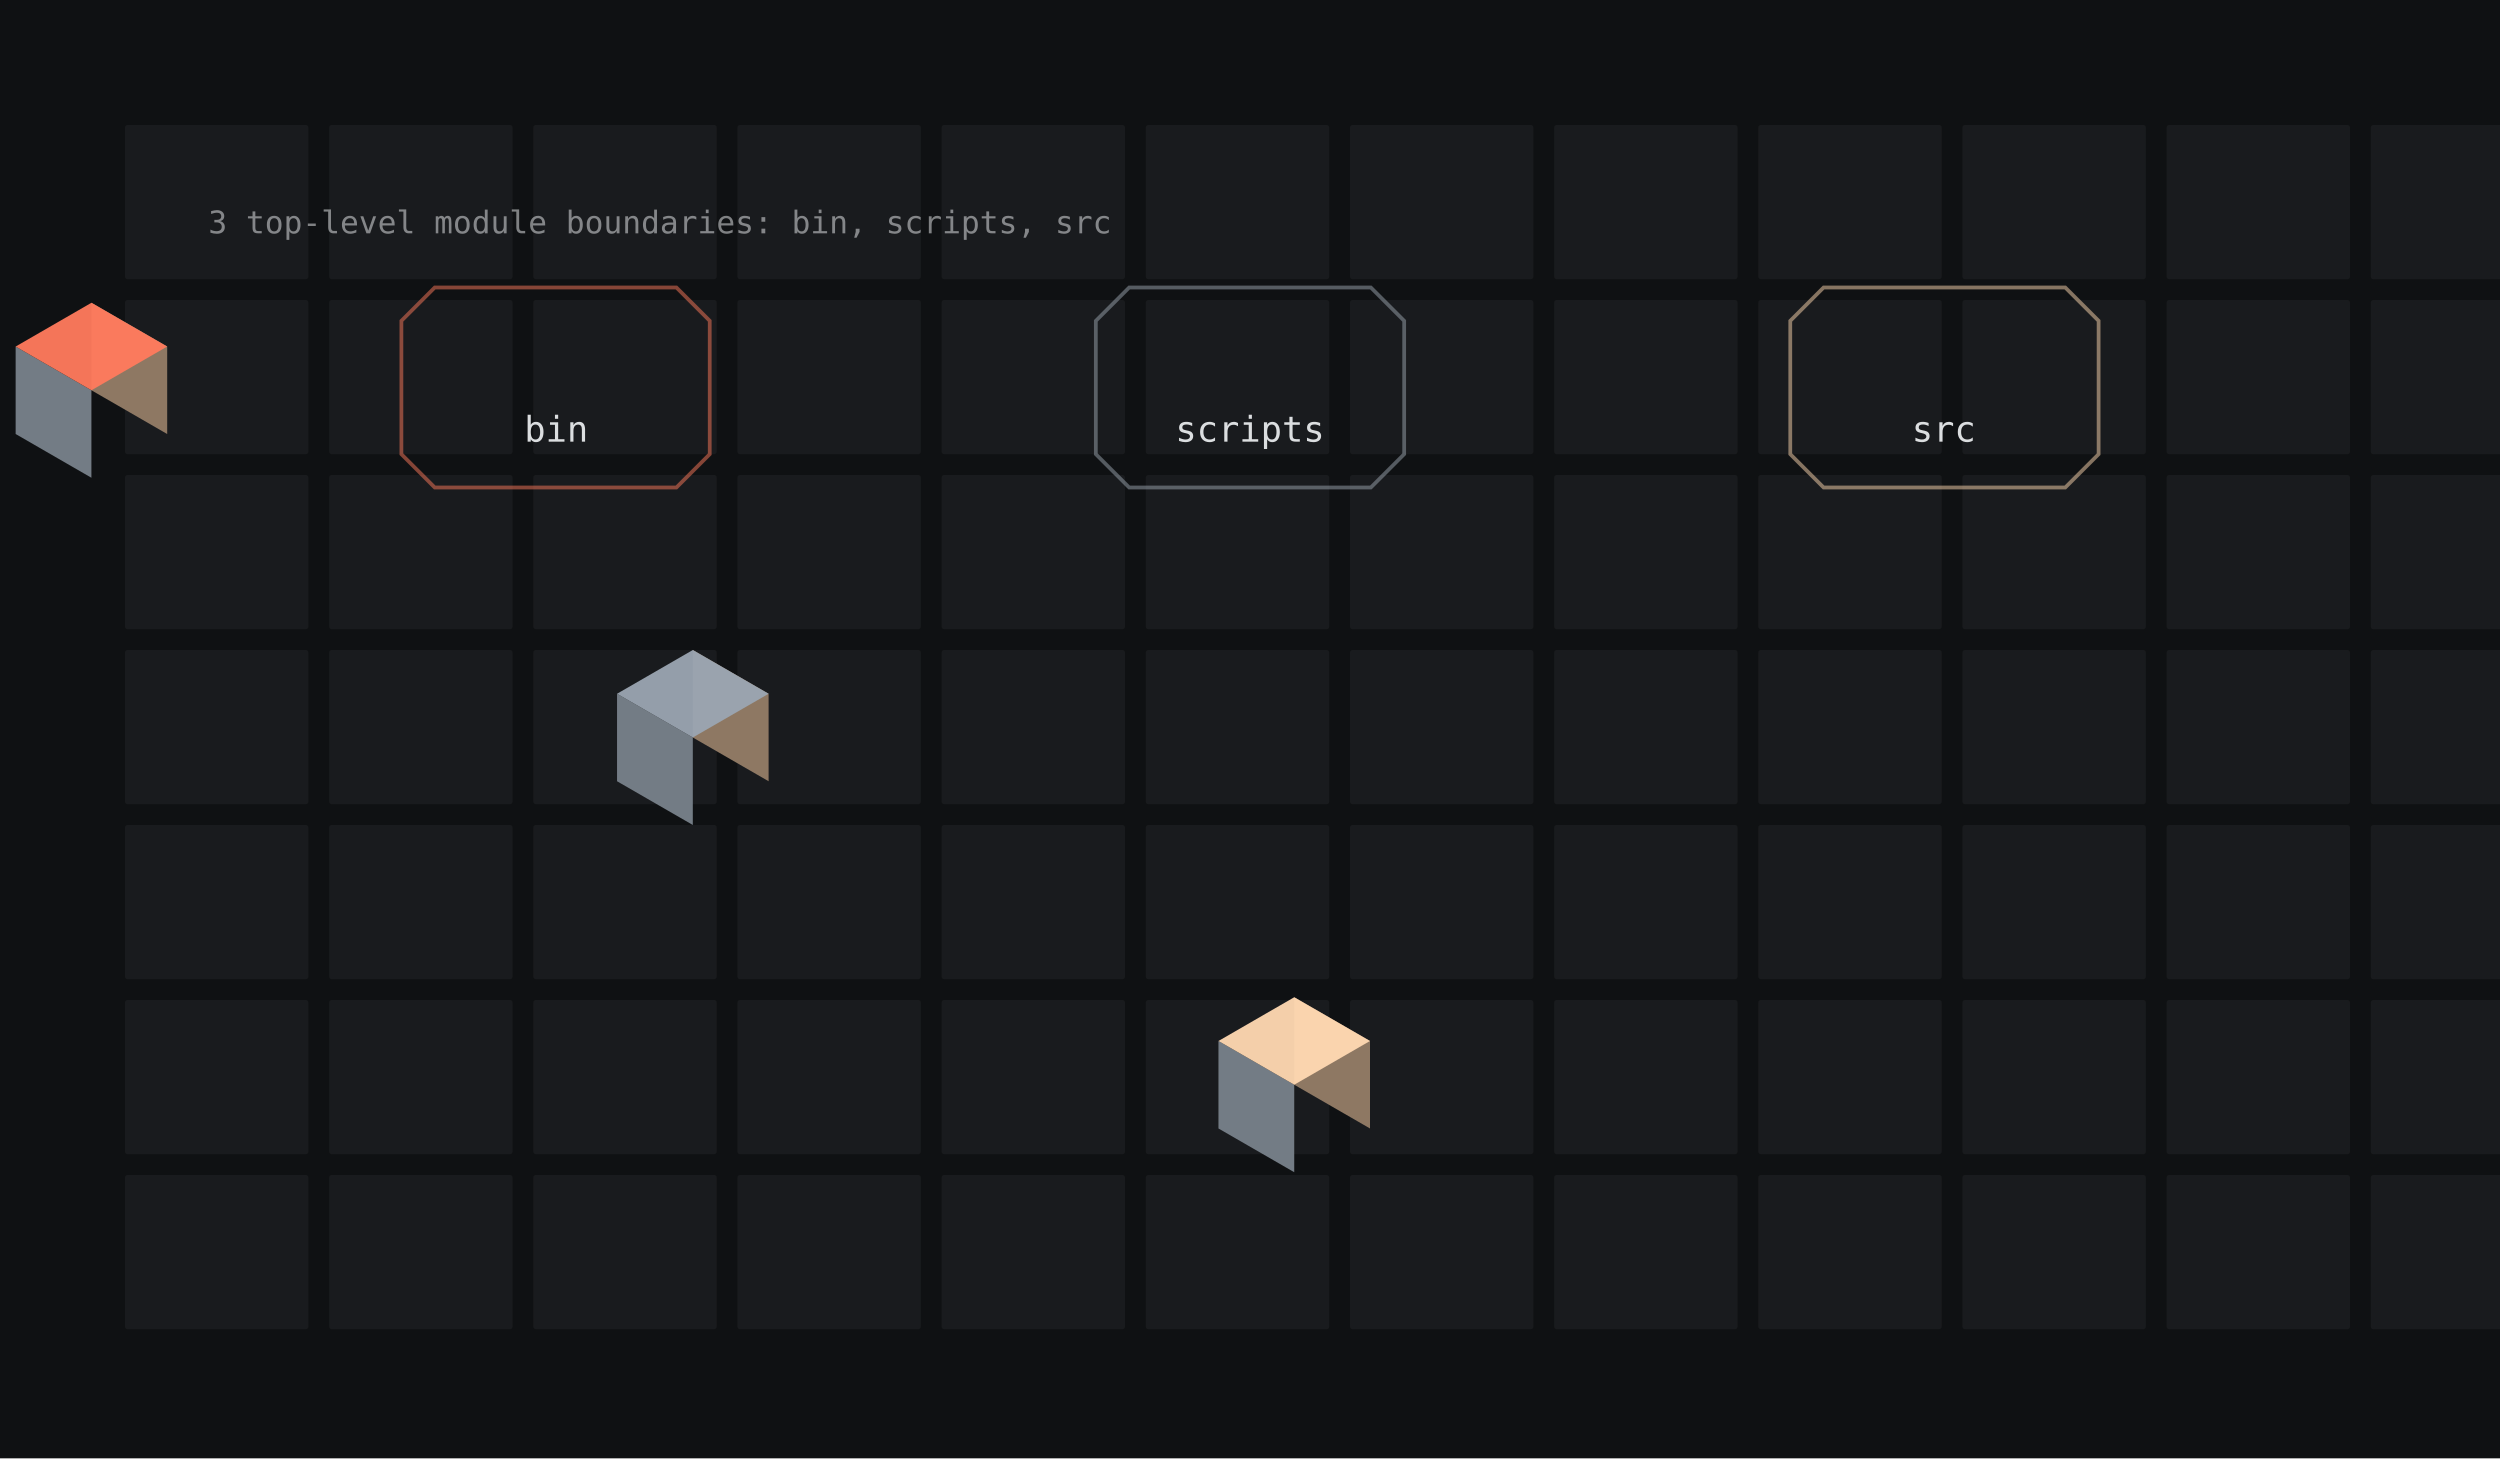
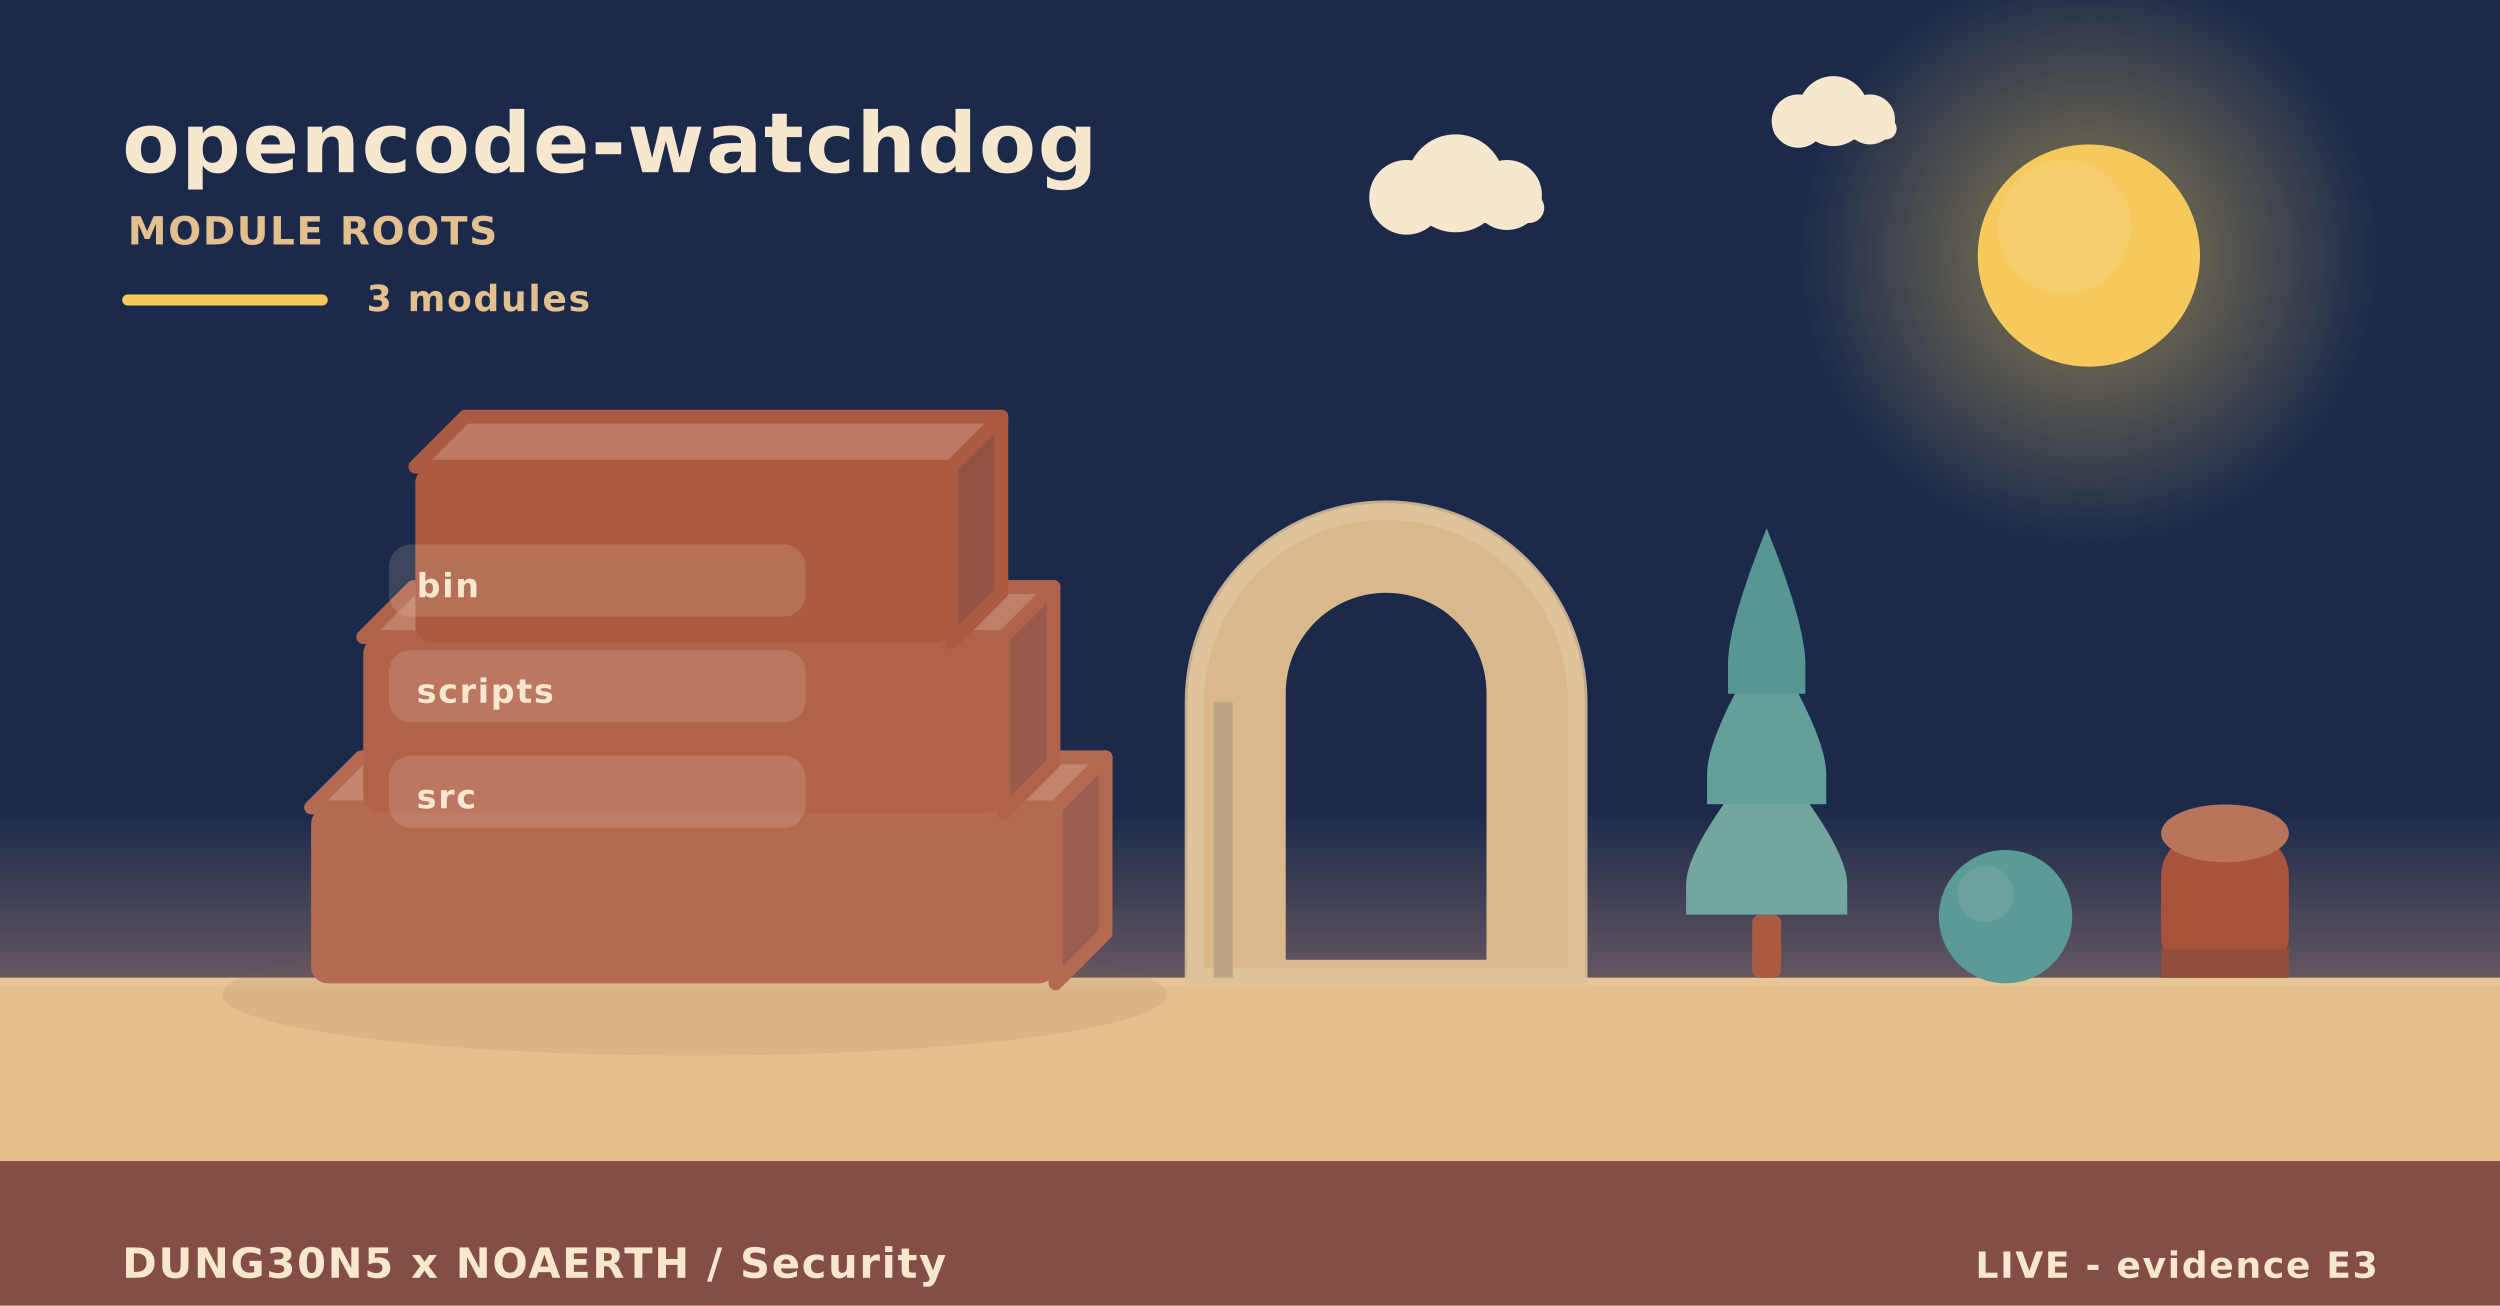
- <svg xmlns="http://www.w3.org/2000/svg" viewBox="0 0 1200 700" width="1200" height="700" role="img" aria-label="opencode-watchdog architecture">
-   <rect width="1200" height="700" fill="#0f1113" />
-   <defs>
-     <linearGradient id="ga" x1="0" y1="0" x2="1" y2="1">
-       <stop offset="0%" stop-color="#ff7a5c" />
-       <stop offset="100%" stop-color="#9aa5b1" />
-     </linearGradient>
-   </defs>
-   <rect x="60.00" y="60.00" width="88.00" height="74.00" rx="1.20" fill="#f1f3f5" opacity="0.05" />
-   <rect x="158.00" y="60.00" width="88.00" height="74.00" rx="1.20" fill="#f1f3f5" opacity="0.05" />
-   <rect x="256.00" y="60.00" width="88.00" height="74.00" rx="1.20" fill="#f1f3f5" opacity="0.05" />
-   <rect x="354.00" y="60.00" width="88.00" height="74.00" rx="1.20" fill="#f1f3f5" opacity="0.05" />
-   <rect x="452.00" y="60.00" width="88.00" height="74.00" rx="1.20" fill="#f1f3f5" opacity="0.05" />
-   <rect x="550.00" y="60.00" width="88.00" height="74.00" rx="1.20" fill="#f1f3f5" opacity="0.05" />
-   <rect x="648.00" y="60.00" width="88.00" height="74.00" rx="1.20" fill="#f1f3f5" opacity="0.05" />
-   <rect x="746.00" y="60.00" width="88.00" height="74.00" rx="1.20" fill="#f1f3f5" opacity="0.05" />
-   <rect x="844.00" y="60.00" width="88.00" height="74.00" rx="1.20" fill="#f1f3f5" opacity="0.05" />
-   <rect x="942.00" y="60.00" width="88.00" height="74.00" rx="1.20" fill="#f1f3f5" opacity="0.05" />
-   <rect x="1040.00" y="60.00" width="88.00" height="74.00" rx="1.20" fill="#f1f3f5" opacity="0.05" />
-   <rect x="1138.00" y="60.00" width="88.00" height="74.00" rx="1.20" fill="#f1f3f5" opacity="0.05" />
-   <rect x="60.00" y="144.00" width="88.00" height="74.00" rx="1.20" fill="#f1f3f5" opacity="0.05" />
-   <rect x="158.00" y="144.00" width="88.00" height="74.00" rx="1.20" fill="#f1f3f5" opacity="0.05" />
-   <rect x="256.00" y="144.00" width="88.00" height="74.00" rx="1.20" fill="#f1f3f5" opacity="0.05" />
-   <rect x="354.00" y="144.00" width="88.00" height="74.00" rx="1.20" fill="#f1f3f5" opacity="0.05" />
-   <rect x="452.00" y="144.00" width="88.00" height="74.00" rx="1.20" fill="#f1f3f5" opacity="0.05" />
-   <rect x="550.00" y="144.00" width="88.00" height="74.00" rx="1.20" fill="#f1f3f5" opacity="0.05" />
-   <rect x="648.00" y="144.00" width="88.00" height="74.00" rx="1.20" fill="#f1f3f5" opacity="0.05" />
-   <rect x="746.00" y="144.00" width="88.00" height="74.00" rx="1.20" fill="#f1f3f5" opacity="0.05" />
-   <rect x="844.00" y="144.00" width="88.00" height="74.00" rx="1.20" fill="#f1f3f5" opacity="0.05" />
-   <rect x="942.00" y="144.00" width="88.00" height="74.00" rx="1.20" fill="#f1f3f5" opacity="0.05" />
-   <rect x="1040.00" y="144.00" width="88.00" height="74.00" rx="1.20" fill="#f1f3f5" opacity="0.05" />
-   <rect x="1138.00" y="144.00" width="88.00" height="74.00" rx="1.20" fill="#f1f3f5" opacity="0.05" />
-   <rect x="60.00" y="228.00" width="88.00" height="74.00" rx="1.20" fill="#f1f3f5" opacity="0.05" />
-   <rect x="158.00" y="228.00" width="88.00" height="74.00" rx="1.20" fill="#f1f3f5" opacity="0.05" />
-   <rect x="256.00" y="228.00" width="88.00" height="74.00" rx="1.20" fill="#f1f3f5" opacity="0.05" />
-   <rect x="354.00" y="228.00" width="88.00" height="74.00" rx="1.20" fill="#f1f3f5" opacity="0.05" />
-   <rect x="452.00" y="228.00" width="88.00" height="74.00" rx="1.20" fill="#f1f3f5" opacity="0.05" />
-   <rect x="550.00" y="228.00" width="88.00" height="74.00" rx="1.20" fill="#f1f3f5" opacity="0.05" />
-   <rect x="648.00" y="228.00" width="88.00" height="74.00" rx="1.20" fill="#f1f3f5" opacity="0.05" />
-   <rect x="746.00" y="228.00" width="88.00" height="74.00" rx="1.20" fill="#f1f3f5" opacity="0.05" />
-   <rect x="844.00" y="228.00" width="88.00" height="74.00" rx="1.20" fill="#f1f3f5" opacity="0.05" />
-   <rect x="942.00" y="228.00" width="88.00" height="74.00" rx="1.20" fill="#f1f3f5" opacity="0.05" />
-   <rect x="1040.00" y="228.00" width="88.00" height="74.00" rx="1.20" fill="#f1f3f5" opacity="0.05" />
-   <rect x="1138.00" y="228.00" width="88.00" height="74.00" rx="1.20" fill="#f1f3f5" opacity="0.05" />
-   <rect x="60.00" y="312.00" width="88.00" height="74.00" rx="1.20" fill="#f1f3f5" opacity="0.05" />
-   <rect x="158.00" y="312.00" width="88.00" height="74.00" rx="1.20" fill="#f1f3f5" opacity="0.05" />
-   <rect x="256.00" y="312.00" width="88.00" height="74.00" rx="1.20" fill="#f1f3f5" opacity="0.05" />
-   <rect x="354.00" y="312.00" width="88.00" height="74.00" rx="1.20" fill="#f1f3f5" opacity="0.05" />
-   <rect x="452.00" y="312.00" width="88.00" height="74.00" rx="1.20" fill="#f1f3f5" opacity="0.05" />
-   <rect x="550.00" y="312.00" width="88.00" height="74.00" rx="1.20" fill="#f1f3f5" opacity="0.05" />
-   <rect x="648.00" y="312.00" width="88.00" height="74.00" rx="1.20" fill="#f1f3f5" opacity="0.05" />
-   <rect x="746.00" y="312.00" width="88.00" height="74.00" rx="1.20" fill="#f1f3f5" opacity="0.05" />
-   <rect x="844.00" y="312.00" width="88.00" height="74.00" rx="1.20" fill="#f1f3f5" opacity="0.05" />
-   <rect x="942.00" y="312.00" width="88.00" height="74.00" rx="1.20" fill="#f1f3f5" opacity="0.05" />
-   <rect x="1040.00" y="312.00" width="88.00" height="74.00" rx="1.20" fill="#f1f3f5" opacity="0.05" />
-   <rect x="1138.00" y="312.00" width="88.00" height="74.00" rx="1.20" fill="#f1f3f5" opacity="0.05" />
-   <rect x="60.00" y="396.00" width="88.00" height="74.00" rx="1.20" fill="#f1f3f5" opacity="0.05" />
-   <rect x="158.00" y="396.00" width="88.00" height="74.00" rx="1.20" fill="#f1f3f5" opacity="0.05" />
-   <rect x="256.00" y="396.00" width="88.00" height="74.00" rx="1.20" fill="#f1f3f5" opacity="0.05" />
-   <rect x="354.00" y="396.00" width="88.00" height="74.00" rx="1.20" fill="#f1f3f5" opacity="0.05" />
-   <rect x="452.00" y="396.00" width="88.00" height="74.00" rx="1.20" fill="#f1f3f5" opacity="0.05" />
-   <rect x="550.00" y="396.00" width="88.00" height="74.00" rx="1.20" fill="#f1f3f5" opacity="0.05" />
-   <rect x="648.00" y="396.00" width="88.00" height="74.00" rx="1.20" fill="#f1f3f5" opacity="0.05" />
-   <rect x="746.00" y="396.00" width="88.00" height="74.00" rx="1.20" fill="#f1f3f5" opacity="0.05" />
-   <rect x="844.00" y="396.00" width="88.00" height="74.00" rx="1.20" fill="#f1f3f5" opacity="0.05" />
-   <rect x="942.00" y="396.00" width="88.00" height="74.00" rx="1.20" fill="#f1f3f5" opacity="0.05" />
-   <rect x="1040.00" y="396.00" width="88.00" height="74.00" rx="1.20" fill="#f1f3f5" opacity="0.05" />
-   <rect x="1138.00" y="396.00" width="88.00" height="74.00" rx="1.20" fill="#f1f3f5" opacity="0.05" />
-   <rect x="60.00" y="480.00" width="88.00" height="74.00" rx="1.20" fill="#f1f3f5" opacity="0.05" />
-   <rect x="158.00" y="480.00" width="88.00" height="74.00" rx="1.20" fill="#f1f3f5" opacity="0.05" />
-   <rect x="256.00" y="480.00" width="88.00" height="74.00" rx="1.20" fill="#f1f3f5" opacity="0.05" />
-   <rect x="354.00" y="480.00" width="88.00" height="74.00" rx="1.20" fill="#f1f3f5" opacity="0.05" />
-   <rect x="452.00" y="480.00" width="88.00" height="74.00" rx="1.20" fill="#f1f3f5" opacity="0.05" />
-   <rect x="550.00" y="480.00" width="88.00" height="74.00" rx="1.20" fill="#f1f3f5" opacity="0.05" />
-   <rect x="648.00" y="480.00" width="88.00" height="74.00" rx="1.20" fill="#f1f3f5" opacity="0.05" />
-   <rect x="746.00" y="480.00" width="88.00" height="74.00" rx="1.20" fill="#f1f3f5" opacity="0.05" />
-   <rect x="844.00" y="480.00" width="88.00" height="74.00" rx="1.20" fill="#f1f3f5" opacity="0.05" />
-   <rect x="942.00" y="480.00" width="88.00" height="74.00" rx="1.20" fill="#f1f3f5" opacity="0.05" />
-   <rect x="1040.00" y="480.00" width="88.00" height="74.00" rx="1.20" fill="#f1f3f5" opacity="0.05" />
-   <rect x="1138.00" y="480.00" width="88.00" height="74.00" rx="1.20" fill="#f1f3f5" opacity="0.05" />
-   <rect x="60.00" y="564.00" width="88.00" height="74.00" rx="1.20" fill="#f1f3f5" opacity="0.05" />
-   <rect x="158.00" y="564.00" width="88.00" height="74.00" rx="1.20" fill="#f1f3f5" opacity="0.05" />
-   <rect x="256.00" y="564.00" width="88.00" height="74.00" rx="1.20" fill="#f1f3f5" opacity="0.05" />
-   <rect x="354.00" y="564.00" width="88.00" height="74.00" rx="1.20" fill="#f1f3f5" opacity="0.05" />
-   <rect x="452.00" y="564.00" width="88.00" height="74.00" rx="1.20" fill="#f1f3f5" opacity="0.05" />
-   <rect x="550.00" y="564.00" width="88.00" height="74.00" rx="1.20" fill="#f1f3f5" opacity="0.05" />
-   <rect x="648.00" y="564.00" width="88.00" height="74.00" rx="1.20" fill="#f1f3f5" opacity="0.05" />
-   <rect x="746.00" y="564.00" width="88.00" height="74.00" rx="1.20" fill="#f1f3f5" opacity="0.05" />
-   <rect x="844.00" y="564.00" width="88.00" height="74.00" rx="1.20" fill="#f1f3f5" opacity="0.05" />
-   <rect x="942.00" y="564.00" width="88.00" height="74.00" rx="1.20" fill="#f1f3f5" opacity="0.05" />
-   <rect x="1040.00" y="564.00" width="88.00" height="74.00" rx="1.20" fill="#f1f3f5" opacity="0.05" />
-   <rect x="1138.00" y="564.00" width="88.00" height="74.00" rx="1.20" fill="#f1f3f5" opacity="0.05" />
-   <path d="M208.67,138.00 H324.67 L340.67,154.00 V218.00 L324.67,234.00 H208.67 L192.67,218.00 V154.00 Z" fill="none" stroke="rgba(255,122,92,0.550)" stroke-width="1.80" opacity="0.90" />
-   <polygon points="43.88,187.33 80.25,208.33 80.25,166.33 43.88,145.33" fill="#947d67" opacity="0.95" />
-   <polygon points="7.51,208.33 43.88,229.33 43.88,187.33 7.51,166.33" fill="#78818a" opacity="0.95" />
-   <polygon points="43.88,145.33 80.25,166.33 43.88,187.33 7.51,166.33" fill="#ff7a5c" opacity="0.95" />
-   <text x="267" y="212" font-family="ui-monospace,Menlo,monospace" font-size="17" fill="rgba(241,243,245,0.900)" text-anchor="middle">bin</text>
-   <path d="M542.00,138.00 H658.00 L674.00,154.00 V218.00 L658.00,234.00 H542.00 L526.00,218.00 V154.00 Z" fill="none" stroke="rgba(154,165,177,0.550)" stroke-width="1.80" opacity="0.90" />
-   <polygon points="332.55,354.00 368.93,375.00 368.93,333.00 332.55,312.00" fill="#947d67" opacity="0.95" />
-   <polygon points="296.18,375.00 332.55,396.00 332.55,354.00 296.18,333.00" fill="#78818a" opacity="0.95" />
-   <polygon points="332.55,312.00 368.93,333.00 332.55,354.00 296.18,333.00" fill="#9aa5b1" opacity="0.95" />
-   <text x="600" y="212" font-family="ui-monospace,Menlo,monospace" font-size="17" fill="rgba(241,243,245,0.900)" text-anchor="middle">scripts</text>
-   <path d="M875.33,138.00 H991.33 L1007.33,154.00 V218.00 L991.33,234.00 H875.33 L859.33,218.00 V154.00 Z" fill="none" stroke="rgba(255,216,177,0.550)" stroke-width="1.80" opacity="0.90" />
-   <polygon points="621.23,520.67 657.60,541.67 657.60,499.67 621.23,478.67" fill="#947d67" opacity="0.95" />
-   <polygon points="584.86,541.67 621.23,562.67 621.23,520.67 584.86,499.67" fill="#78818a" opacity="0.95" />
-   <polygon points="621.23,478.67 657.60,499.67 621.23,520.67 584.86,499.67" fill="#ffd8b1" opacity="0.95" />
-   <text x="933" y="212" font-family="ui-monospace,Menlo,monospace" font-size="17" fill="rgba(241,243,245,0.900)" text-anchor="middle">src</text>
-   <text x="100" y="112" font-family="ui-monospace,Menlo,monospace" font-size="15" fill="rgba(241,243,245,0.500)">3 top-level module boundaries: bin, scripts, src</text>
+ <svg xmlns="http://www.w3.org/2000/svg" width="900" height="470" viewBox="0 0 900 470" role="img" aria-label="opencode-watchdog - how it is built">
+   <linearGradient id="skya" x1="0" y1="0" x2="0" y2="1">
+     <stop offset="0" stop-color="#1b2a4a" />
+     <stop offset="0.62" stop-color="#1b2a4a" />
+     <stop offset="1" stop-color="#f3ad8a" />
+   </linearGradient>
+   <rect width="900" height="470" fill="url(#skya)" />
+   <radialGradient id="suna">
+     <stop offset="0.35" stop-color="#f5c95c" stop-opacity="0.34" />
+     <stop offset="1" stop-color="#f5c95c" stop-opacity="0" />
+   </radialGradient>
+   <circle cx="752" cy="92" r="104" fill="url(#suna)" />
+   <circle cx="752" cy="92" r="40" fill="#f5c95c" />
+   <circle cx="743.2" cy="81.6" r="24" fill="#f5d27e" opacity="0.5" />
+   <g>
+     <circle cx="524" cy="66" r="17.64" fill="#f6e7ce" />
+     <circle cx="506.36" cy="71.04" r="13.44" fill="#f6e7ce" />
+     <circle cx="542.48" cy="70.2" r="12.6" fill="#f6e7ce" />
+     <rect x="493.76" y="69.36" width="62.16" height="10.92" rx="5.46" fill="#f6e7ce" />
+   </g>
+   <g>
+     <circle cx="660" cy="40" r="12.6" fill="#f6e7ce" />
+     <circle cx="647.4" cy="43.6" r="9.6" fill="#f6e7ce" />
+     <circle cx="673.2" cy="43" r="9" fill="#f6e7ce" />
+     <rect x="638.4" y="42.4" width="44.4" height="7.8" rx="3.9" fill="#f6e7ce" />
+   </g>
+   <rect x="0" y="352" width="900" height="118" fill="#e3c08d" />
+   <rect x="0" y="352" width="900" height="3" fill="#e6c596" />
+   <text x="44" y="62" font-family="Verdana,DejaVu Sans,sans-serif" font-size="30" font-weight="700" letter-spacing="0.6" fill="#f6e7ce" text-anchor="start">opencode-watchdog</text>
+   <text x="46" y="88" font-family="Verdana,DejaVu Sans,sans-serif" font-size="14" font-weight="700" letter-spacing="0.6" fill="#e3c08d" text-anchor="start">MODULE ROOTS</text>
+   <rect x="44" y="106" width="74" height="4" rx="2" fill="#f5c95c" />
+   <text x="132" y="112" font-family="Verdana,DejaVu Sans,sans-serif" font-size="13" font-weight="700" letter-spacing="0.6" fill="#e3c08d" text-anchor="start">3 modules</text>
+   <ellipse cx="250" cy="358" rx="170" ry="22" fill="rgba(138,90,68,0.11)" />
+   <path d="M112,290.67 L380,290.67 L398,272.67 L130,272.67 Z" fill="#c3866d" stroke="#b46a52" stroke-width="5" stroke-linejoin="round" />
+   <path d="M380,290.67 L398,272.67 L398,336 L380,354 Z" fill="#9a5f51" stroke="#b46a52" stroke-width="5" stroke-linejoin="round" />
+   <rect x="112" y="290.67" width="268" height="63.33" rx="6" fill="#b46a52" />
+   <path d="M130.76,229.33 L361.24,229.33 L379.24,211.33 L148.76,211.33 Z" fill="#bf8068" stroke="#b0634b" stroke-width="5" stroke-linejoin="round" />
+   <path d="M361.24,229.33 L379.24,211.33 L379.24,274.67 L361.24,292.67 Z" fill="#97594b" stroke="#b0634b" stroke-width="5" stroke-linejoin="round" />
+   <rect x="130.76" y="229.33" width="230.48" height="63.33" rx="6" fill="#b0634b" />
+   <path d="M149.52,168 L342.48,168 L360.48,150 L167.52,150 Z" fill="#bc7a62" stroke="#ac5b43" stroke-width="5" stroke-linejoin="round" />
+   <path d="M342.48,168 L360.48,150 L360.48,213.33 L342.48,231.33 Z" fill="#935344" stroke="#ac5b43" stroke-width="5" stroke-linejoin="round" />
+   <rect x="149.52" y="168" width="192.96" height="63.33" rx="6" fill="#ac5b43" />
+   <rect x="140" y="196" width="150" height="26" rx="8" fill="rgba(246,231,206,0.16)" opacity="0.94" />
+   <text x="150" y="215" font-family="Verdana,DejaVu Sans,sans-serif" font-size="12" font-weight="700" letter-spacing="0.6" fill="#f6e7ce" text-anchor="start">bin</text>
+   <rect x="140" y="234" width="150" height="26" rx="8" fill="rgba(246,231,206,0.16)" opacity="0.94" />
+   <text x="150" y="253" font-family="Verdana,DejaVu Sans,sans-serif" font-size="12" font-weight="700" letter-spacing="0.6" fill="#f6e7ce" text-anchor="start">scripts</text>
+   <rect x="140" y="272" width="150" height="26" rx="8" fill="rgba(246,231,206,0.16)" opacity="0.94" />
+   <text x="150" y="291" font-family="Verdana,DejaVu Sans,sans-serif" font-size="12" font-weight="700" letter-spacing="0.6" fill="#f6e7ce" text-anchor="start">src</text>
+   <path d="M430,352 L430,252.64 A69,69 0 0 1 568,252.64 L568,352 Z M460.36,348 L460.36,249.55 A38.64,38.64 0 0 1 537.64,249.55 L537.64,348 Z" fill="#d9b98c" fill-rule="evenodd" stroke="#d9b98c" stroke-width="5" stroke-linejoin="round" />
+   <path d="M430,352 L430,252.64 A69,69 0 0 1 568,252.64 L568,352 Z" fill="none" stroke="#e0c49c" stroke-width="7" stroke-linecap="round" opacity="0.85" />
+   <rect x="436.9" y="252.64" width="6.9" height="99.36" fill="#bea583" />
+   <rect x="630.78" y="329.28" width="10.44" height="22.72" rx="2.9" fill="#ac5b43" />
+   <path d="M636,269.64 Q607,304.23 607,318.54 Q607,329.28 607,329.28 L665,329.28 Q665,329.28 665,318.54 Q665,304.23 636,269.64 Z" fill="#74a6a0" />
+   <path d="M636,229.88 Q614.54,264.47 614.54,278.78 Q614.54,289.52 614.54,289.52 L657.46,289.52 Q657.46,289.52 657.46,278.78 Q657.46,264.47 636,229.88 Z" fill="#649f9a" />
+   <path d="M636,190.12 Q622.08,224.71 622.08,239.02 Q622.08,249.76 622.08,249.76 L649.92,249.76 Q649.92,249.76 649.92,239.02 Q649.92,224.71 636,190.12 Z" fill="#589694" />
+   <circle cx="722" cy="330" r="24" fill="#5b9a97" />
+   <circle cx="714.8" cy="321.84" r="10.08" fill="#7aa9a2" opacity="0.55" />
+   <rect x="778" y="300" width="46" height="52" rx="15.33" fill="#a8543c" />
+   <ellipse cx="801" cy="300" rx="23" ry="10.4" fill="#b9745c" />
+   <rect x="778" y="341.6" width="46" height="10.4" fill="#944e3e" />
+   <rect x="0" y="418" width="900" height="52" rx="0" fill="#7e4740" opacity="0.94" />
+   <text x="44" y="460" font-family="Verdana,DejaVu Sans,sans-serif" font-size="15" font-weight="700" letter-spacing="0.6" fill="#f6e7ce" text-anchor="start">DUNG30N5 x NOAERTH  /  Security</text>
+   <text x="856" y="460" font-family="Verdana,DejaVu Sans,sans-serif" font-size="13" font-weight="700" letter-spacing="0.6" fill="#f6e7ce" text-anchor="end">LIVE  -  evidence E3</text>
</svg>
